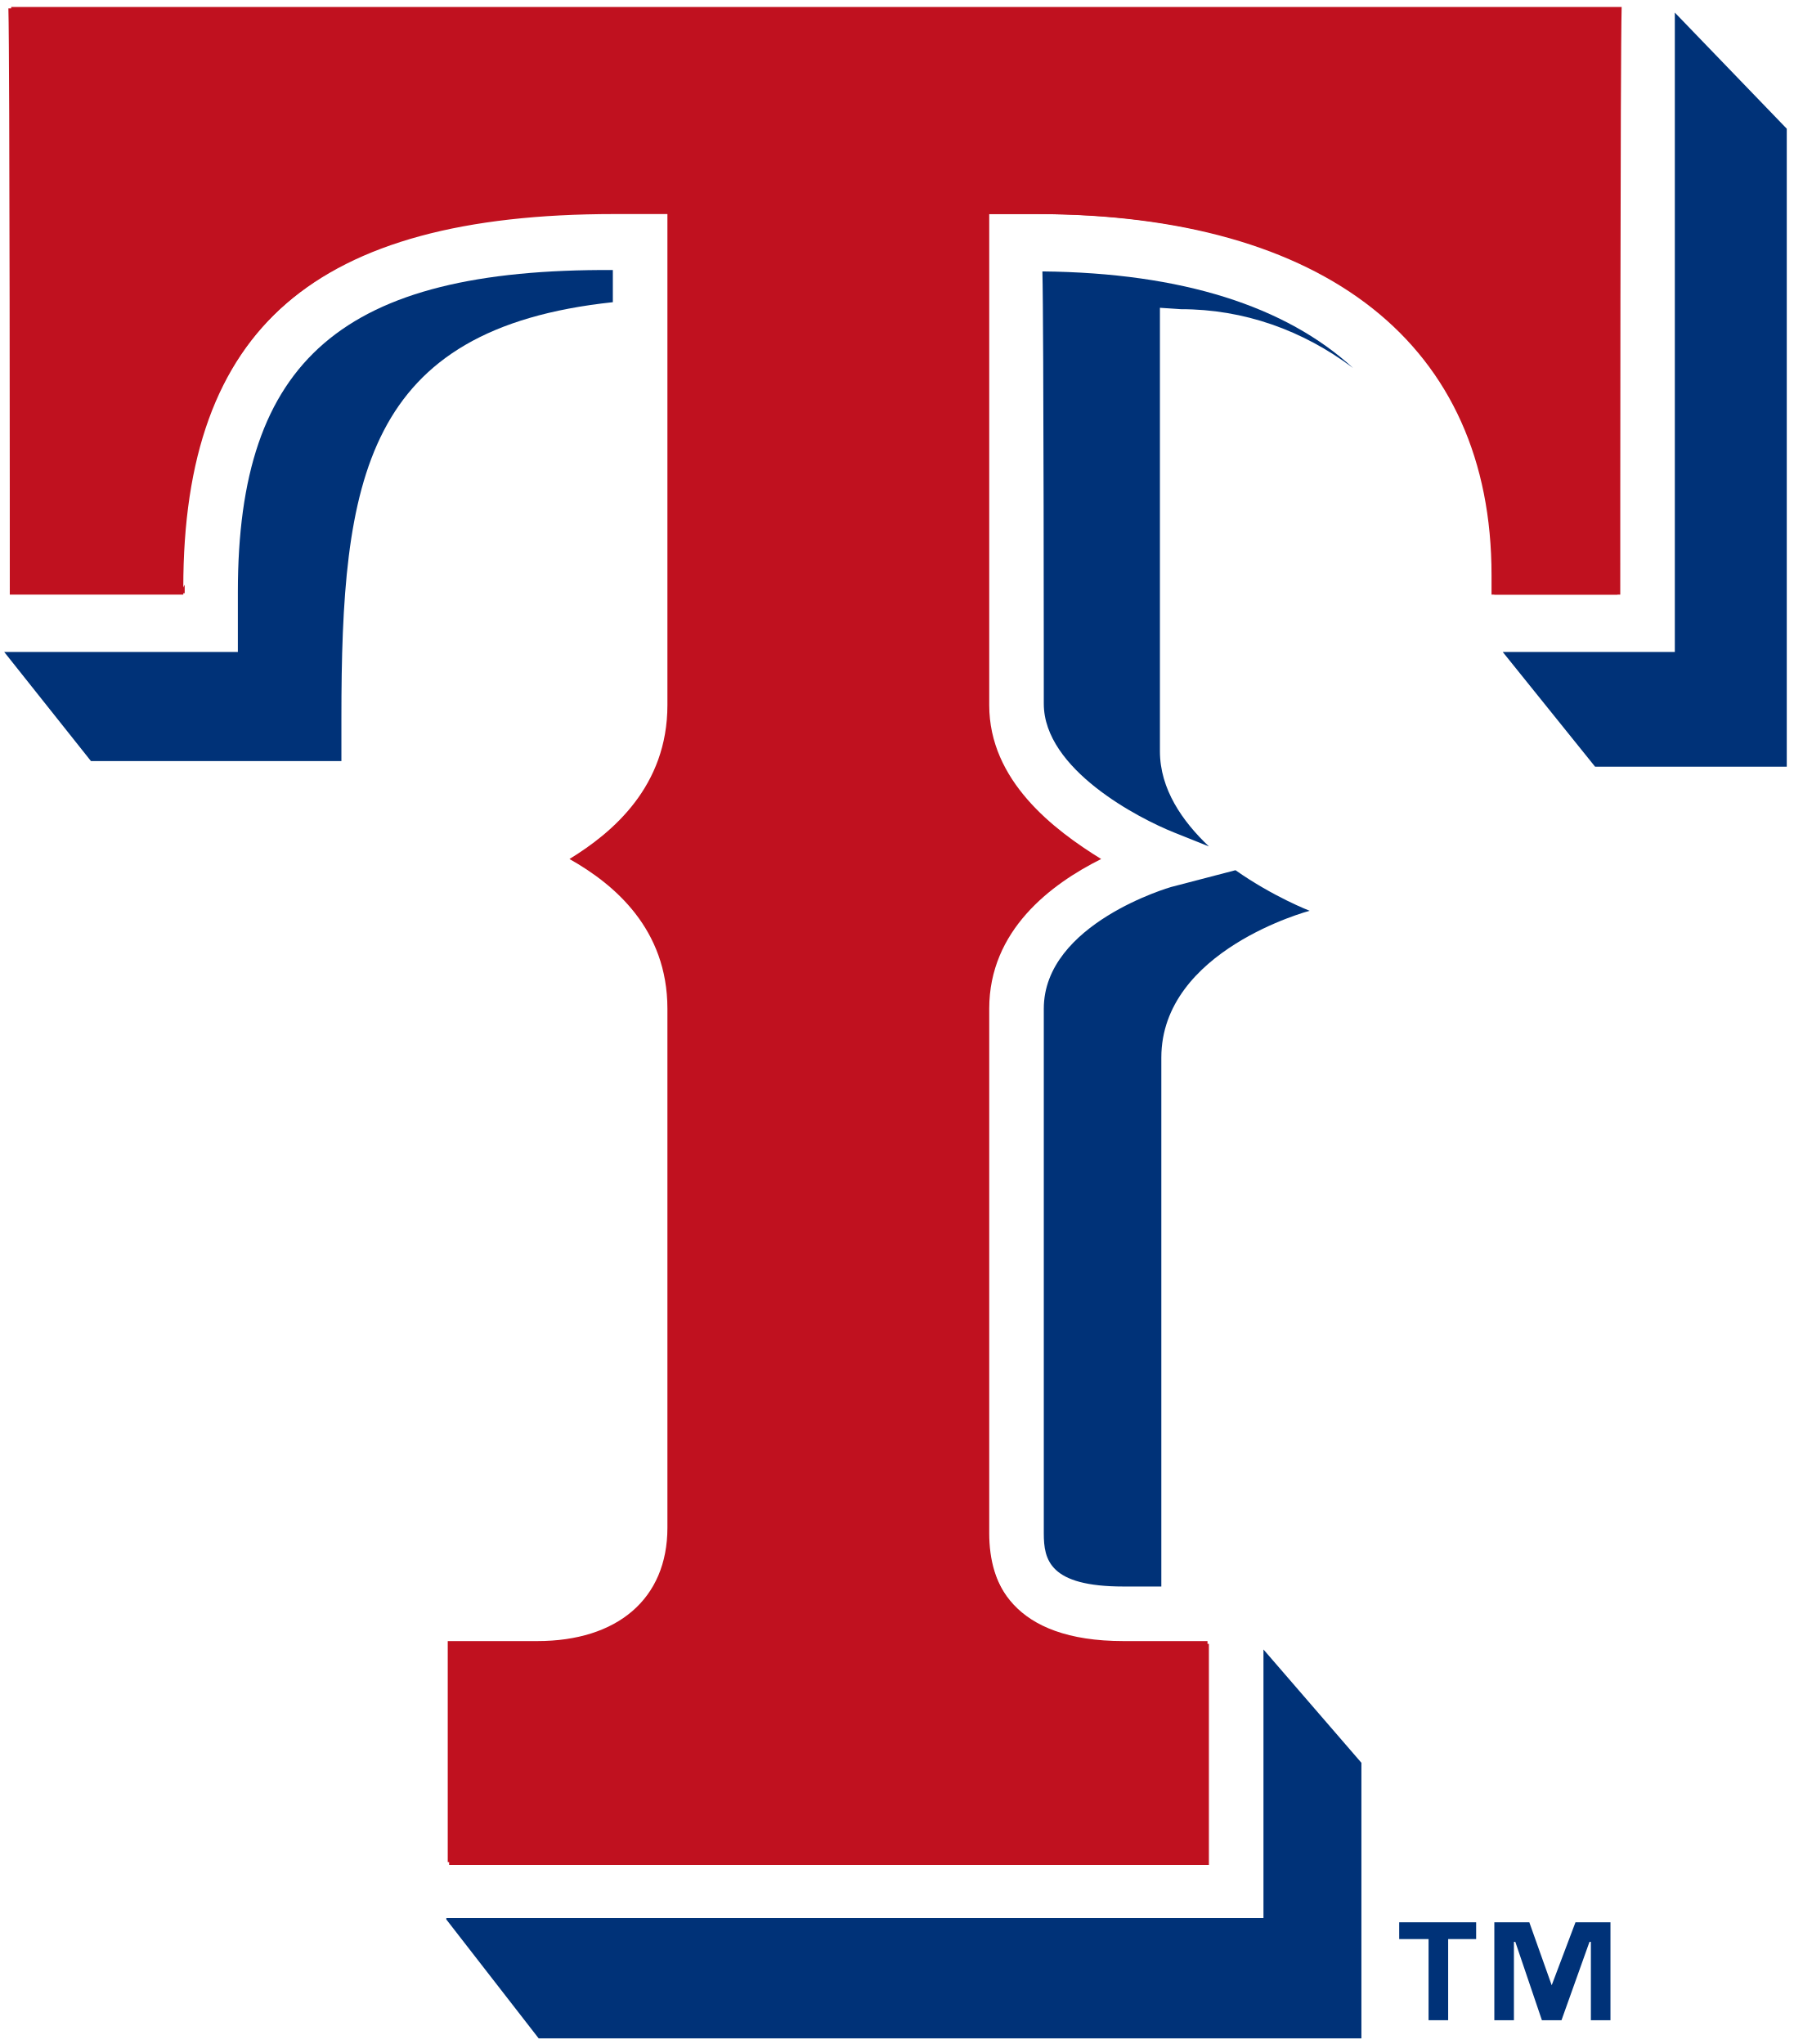
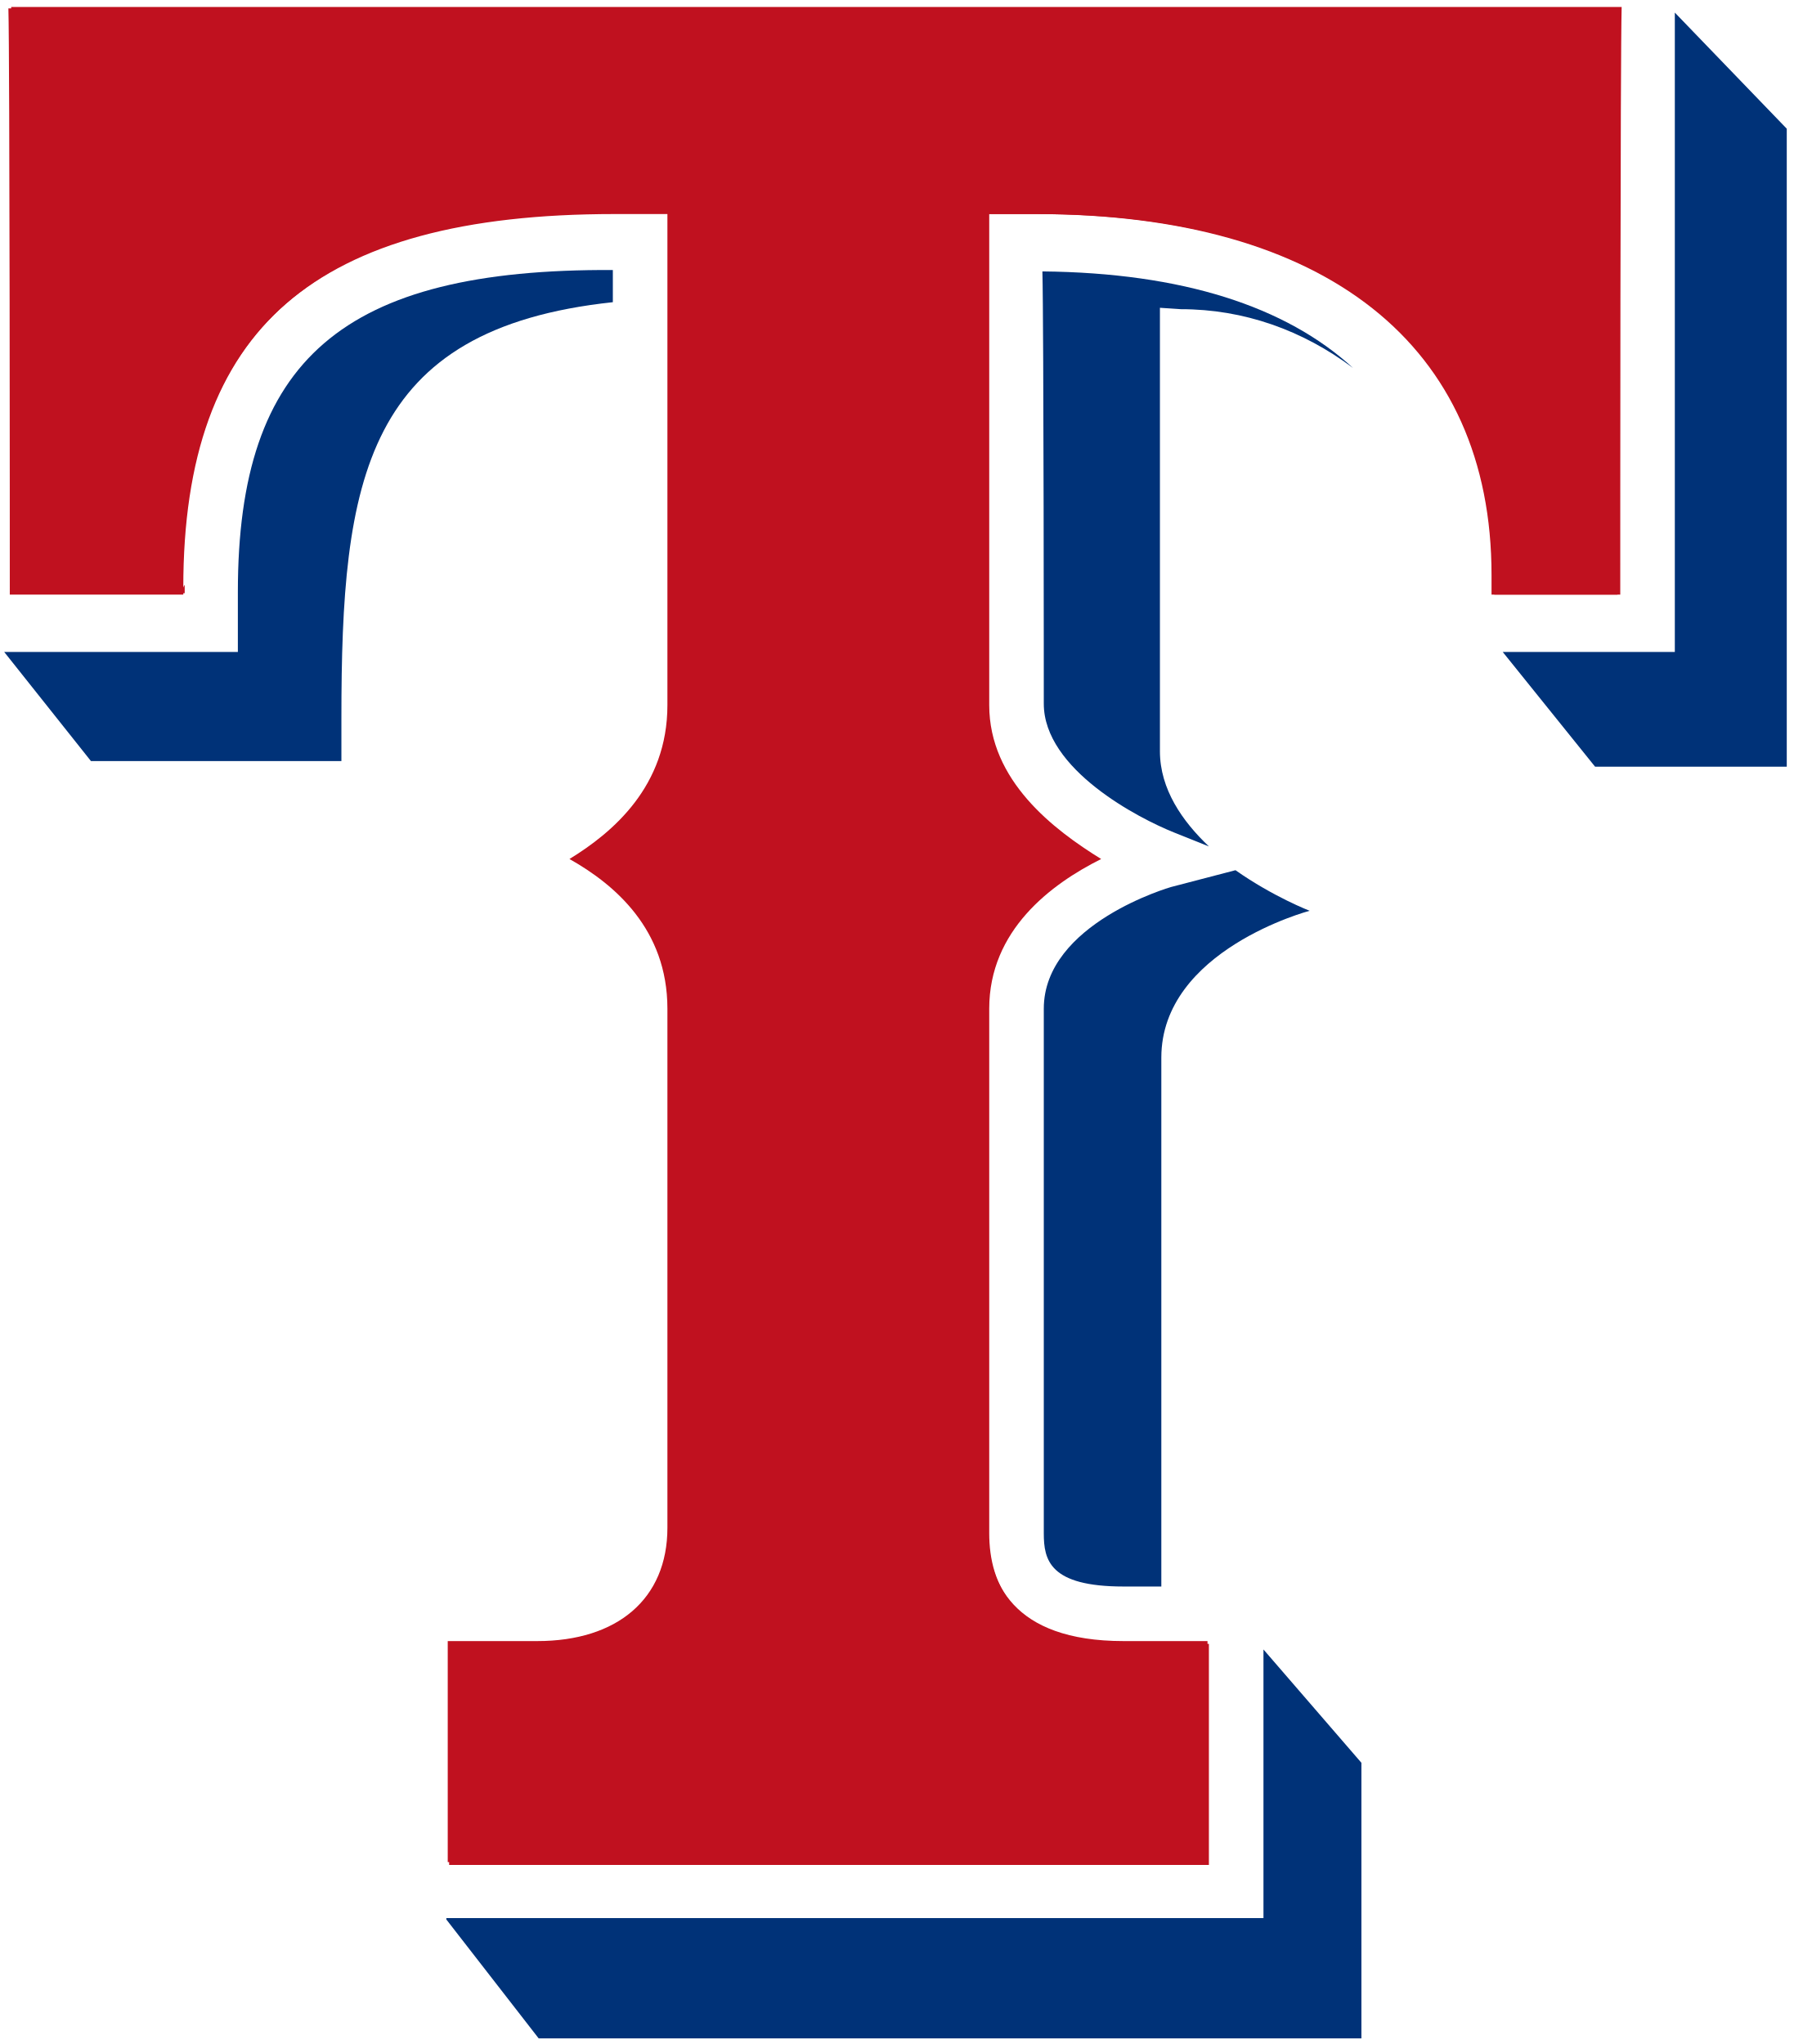
<svg xmlns="http://www.w3.org/2000/svg" version="1.1" id="Layer_1" x="0px" y="0px" viewBox="0 0 128.2 146.1" style="enable-background:new 0 0 128.2 146.1;" xml:space="preserve">
  <style type="text/css">
	.st0{fill:#003278;}
	.st1{fill:#c0111f;}
</style>
  <g>
    <path class="st0" d="M17,42.3v4.3H0.3l6.2,7.8h17.9v-3.1c0-17,1.6-27.8,19.4-29.7c0-1,0-1.8,0-2.3C24.5,19.2,17,25.7,17,42.3z" />
    <path class="st0" d="M74.6,72.1v37.5c0,1.9,0.4,3.8,5.7,3.8H83c0-0.1,0-0.2,0-0.3V75.6c0-7.7,10.6-10.5,10.6-10.5s-2.6-1-5.3-2.9   l-4.6,1.2C83.7,63.4,74.6,66,74.6,72.1z" />
    <polygon class="st0" points="119.7,0.9 119.7,46.6 107.4,46.6 114,54.8 127.7,54.8 127.7,9.2  " />
    <path class="st0" d="M74.6,50.3c0,4.7,6.8,8.2,9.3,9.2l2.5,1c-1.9-1.8-3.5-4.1-3.5-6.8V22l1.5,0.1c4.5,0,8.7,1.5,12.3,4.2   c-4.8-4.4-12.2-6.8-22.2-6.9C74.6,23.1,74.6,50.3,74.6,50.3z" />
    <polygon class="st0" points="31.9,137.1 31.9,137.2 38.5,145.7 97.3,145.7 97.3,126 90.3,117.9 90.3,137.1  " />
    <path class="st1" d="M0.7,42.5c2.7,0,9.8,0,12.4,0c0-0.1,0-0.2,0-0.3c0-0.3,0-0.4-0.1-0.1c0-18.6,9.5-26.8,30.9-26.8h3.8v35.1   c0,5.8-3.9,9.1-7,11c3.2,1.8,7,5,7,10.7v37.1c0,5.1-3.6,8.1-9.3,8.1c0,0-4.1,0-6.4,0c0,2.9,0,12.9,0,15.8c3.6,0,50.7,0,54.3,0   c0-2.9,0-12.9,0-15.8c-2.3,0-6,0-6,0c-8,0-9.7-4.3-9.7-7.9V72.1c0-5.8,4.5-9,8-10.7c-3.5-2.1-8-5.7-8-11V15.3H72h2   c20.8,0,32.6,9.4,32.6,25.8c0,0,0,0.7,0,1.4c2.4,0,6.7,0,9,0c0-3.5,0-38.5,0-41.9c-3.7,0-111.2,0-115,0C0.7,4,0.7,39,0.7,42.5z" />
    <path class="st1" d="M115.8,42.5c-2.4,0-6.7,0-9,0c0-0.7,0-1.4,0-1.4c0-16.4-11.9-25.8-32.6-25.8h-2h-1.5v35.1c0,5.4,4.6,8.9,8,11   c-3.6,1.8-8,5.1-8,10.7v37.5c0,3.6,1.7,7.9,9.7,7.9c0,0,3.8,0,6,0c0,2.9,0,12.9,0,15.8c-3.6,0-50.7,0-54.3,0c0-2.9,0-12.9,0-15.8   c2.3,0,6.4,0,6.4,0c5.8,0,9.3-3.1,9.3-8.1V72.1c0-5.8-3.9-8.9-7-10.7c3.1-1.9,7-5.3,7-11V15.2H44c-21.4,0-30.9,8.2-30.9,26.8   c0.1-0.3,0.1-0.2,0.1,0.1c0,0.1,0,0.2,0,0.3c-2.6,0-9.7,0-12.4,0c0-3.5,0-38.5,0-41.9c3.8,0,111.2,0,115.1,0   C115.8,4,115.8,39,115.8,42.5z" />
-     <polygon class="st0" points="100,138.6 102.1,138.6 102.1,144.4 103.5,144.4 103.5,138.6 105.5,138.6 105.5,137.4 100,137.4  " />
-     <polygon class="st0" points="110.9,141.9 110.9,141.9 109.3,137.4 106.8,137.4 106.8,144.4 108.2,144.4 108.2,138.8 108.3,138.8    110.2,144.4 111.6,144.4 113.6,138.8 113.7,138.8 113.7,144.4 115.1,144.4 115.1,137.4 112.6,137.4  " />
  </g>
</svg>
